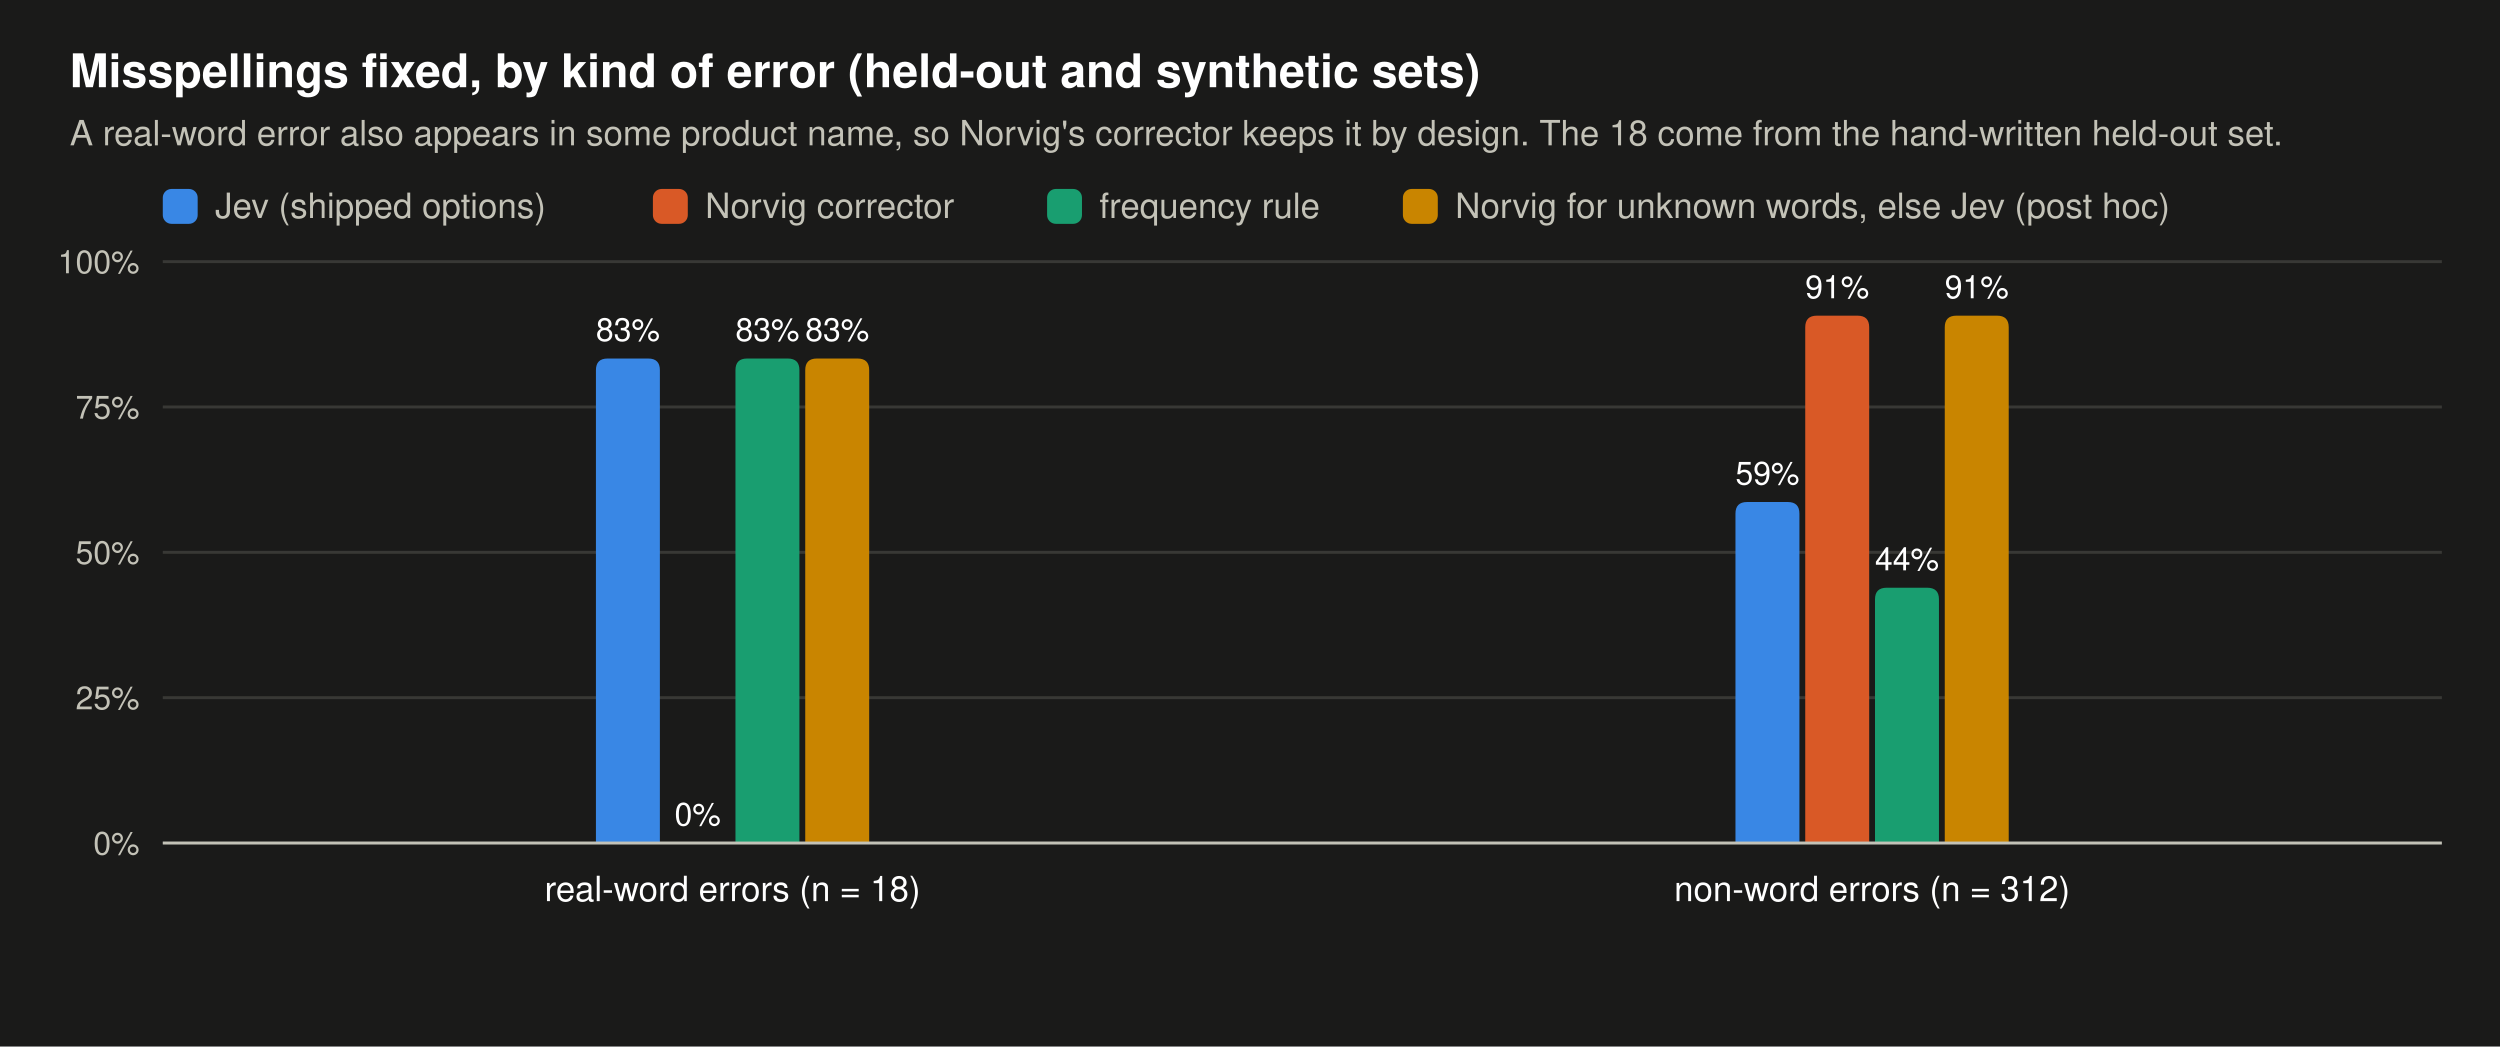
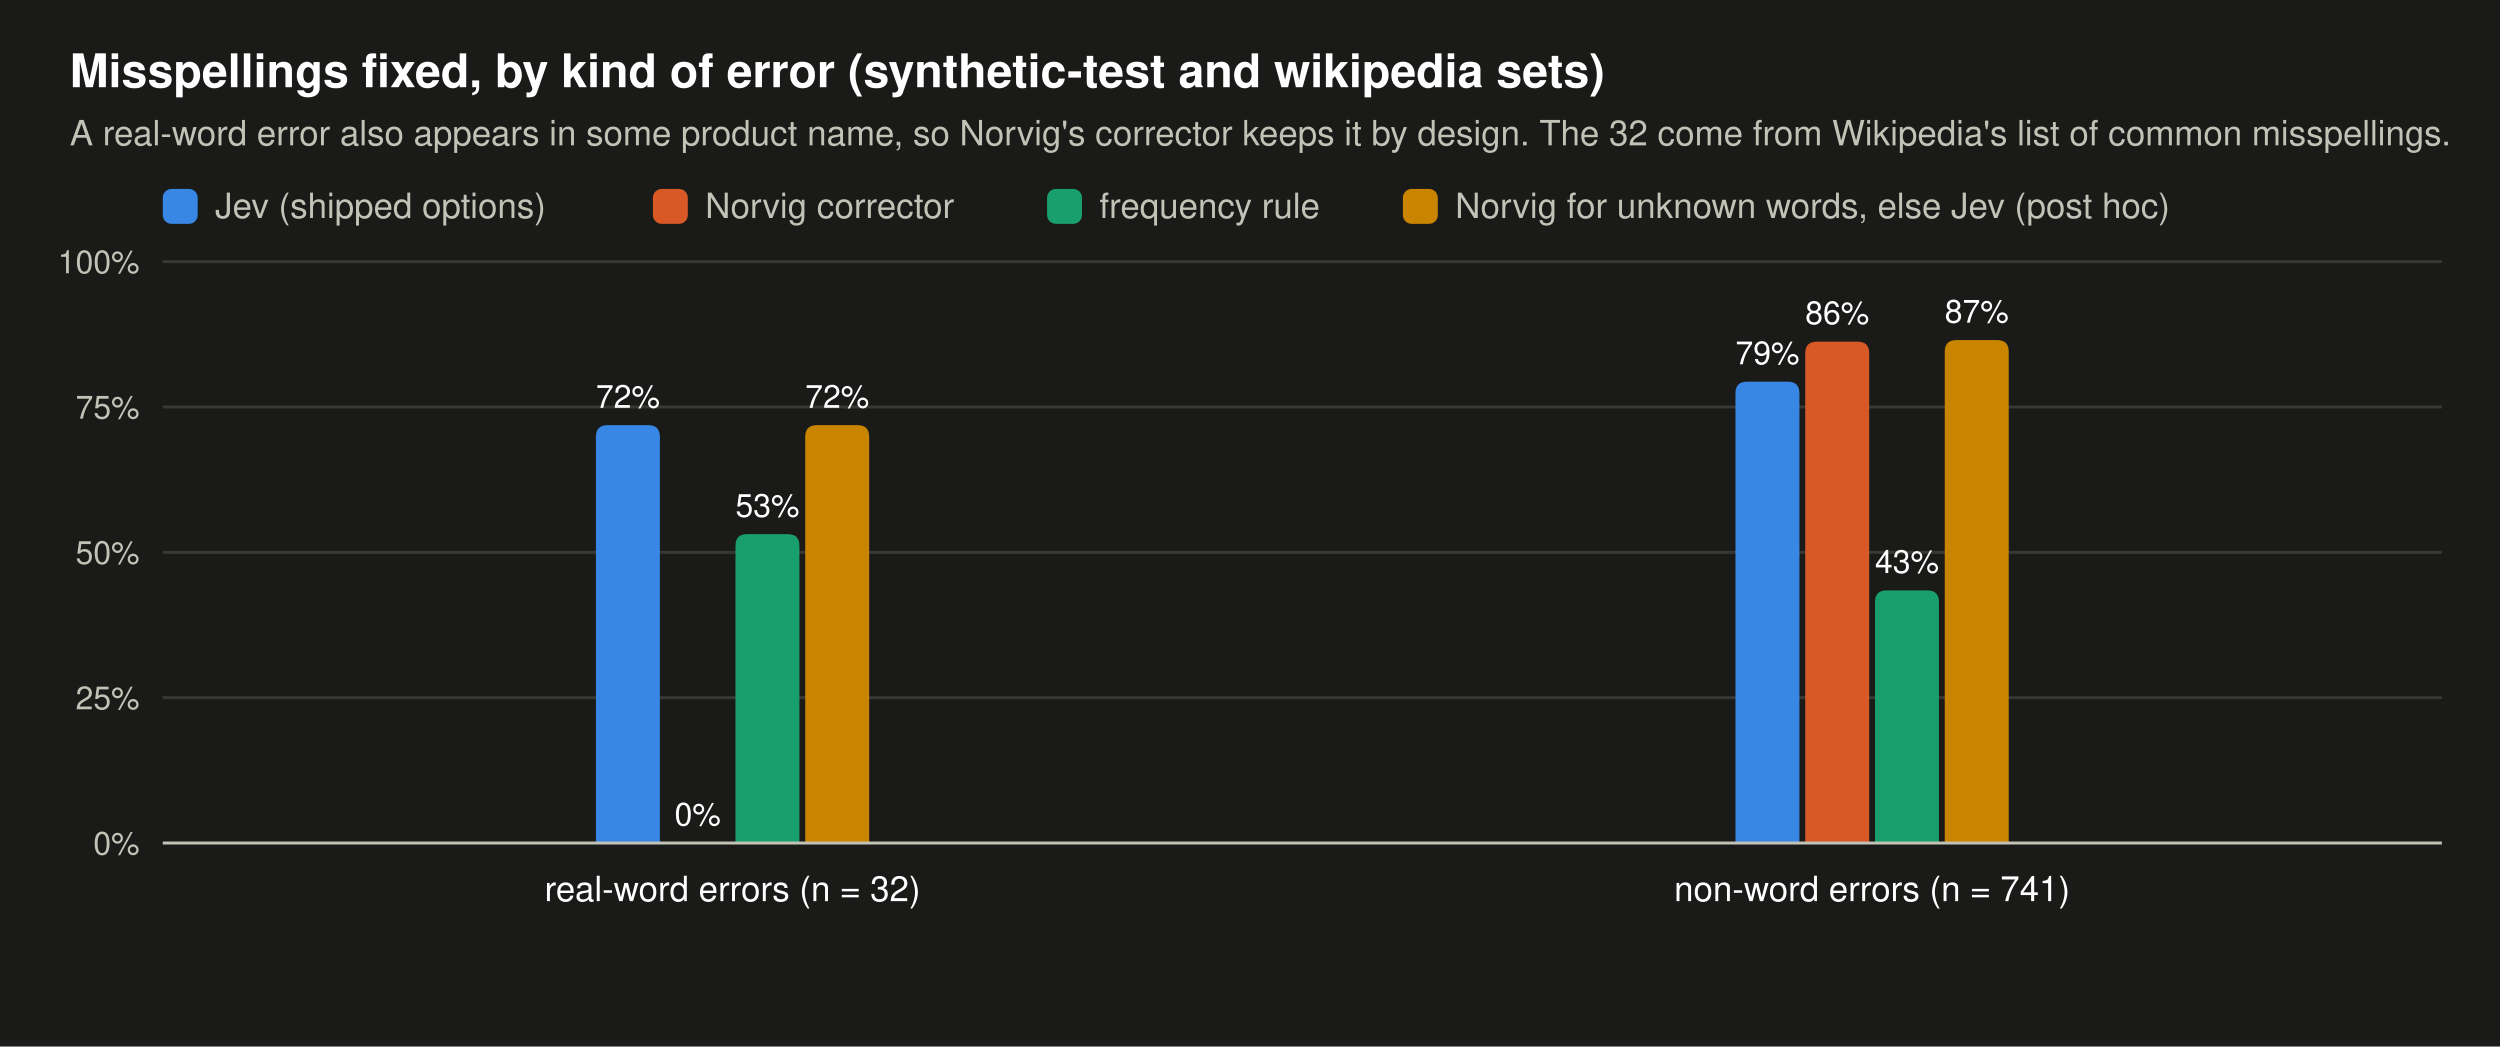
<svg xmlns="http://www.w3.org/2000/svg" width="860" height="360" viewBox="0 0 860 360" role="img" font-family="-apple-system, 'Segoe UI', Helvetica, Arial, sans-serif">
  <rect width="860" height="360" fill="#1a1a19" />
-   <text x="24.0" y="30.0" font-size="16" fill="#ffffff" font-weight="600">Misspellings fixed, by kind of error (held-out and synthetic sets)</text>
-   <text x="24.0" y="50.0" font-size="12" fill="#c3c2b7">A real-word error also appears in some product name, so Norvig's corrector keeps it by design. The 18 come from the hand-written held-out set.</text>
+   <text x="24.0" y="30.0" font-size="16" fill="#ffffff" font-weight="600">Misspellings fixed, by kind of error (synthetic-test and wikipedia sets)</text>
+   <text x="24.0" y="50.0" font-size="12" fill="#c3c2b7">A real-word error also appears in some product name, so Norvig's corrector keeps it by design. The 32 come from Wikipedia's list of common misspellings.</text>
  <rect x="56" y="65" width="12" height="12" rx="3" fill="#3987e5" />
  <text x="74.0" y="75.0" font-size="12" fill="#c3c2b7">Jev (shipped options)</text>
  <rect x="224.6" y="65" width="12" height="12" rx="3" fill="#d95926" />
  <text x="242.6" y="75.0" font-size="12" fill="#c3c2b7">Norvig corrector</text>
  <rect x="360.2" y="65" width="12" height="12" rx="3" fill="#199e70" />
  <text x="378.2" y="75.0" font-size="12" fill="#c3c2b7">frequency rule</text>
  <rect x="482.6" y="65" width="12" height="12" rx="3" fill="#c98500" />
  <text x="500.6" y="75.0" font-size="12" fill="#c3c2b7">Norvig for unknown words, else Jev (post hoc)</text>
  <line x1="56.0" y1="290.0" x2="840.0" y2="290.0" stroke="#383835" stroke-width="1" />
  <text x="48.0" y="294.0" font-size="11" fill="#c3c2b7" text-anchor="end">0%</text>
  <line x1="56.0" y1="240.0" x2="840.0" y2="240.0" stroke="#383835" stroke-width="1" />
  <text x="48.0" y="244.0" font-size="11" fill="#c3c2b7" text-anchor="end">25%</text>
  <line x1="56.0" y1="190.0" x2="840.0" y2="190.0" stroke="#383835" stroke-width="1" />
  <text x="48.0" y="194.0" font-size="11" fill="#c3c2b7" text-anchor="end">50%</text>
  <line x1="56.0" y1="140.0" x2="840.0" y2="140.0" stroke="#383835" stroke-width="1" />
  <text x="48.0" y="144.0" font-size="11" fill="#c3c2b7" text-anchor="end">75%</text>
  <line x1="56.0" y1="90.0" x2="840.0" y2="90.0" stroke="#383835" stroke-width="1" />
  <text x="48.0" y="94.0" font-size="11" fill="#c3c2b7" text-anchor="end">100%</text>
-   <path d="M205,290V127.333Q205,123.333 209,123.333H223Q227,123.333 227,127.333V290Z" fill="#3987e5" />
-   <text x="216.0" y="117.3" font-size="11" fill="#ffffff" text-anchor="middle">83%</text>
+   <path d="M205,290V150.25Q205,146.25 209,146.25H223Q227,146.25 227,150.25V290Z" fill="#3987e5" />
+   <text x="216.0" y="140.3" font-size="11" fill="#ffffff" text-anchor="middle">72%</text>
  <text x="240.0" y="284.0" font-size="11" fill="#ffffff" text-anchor="middle">0%</text>
-   <path d="M253,290V127.333Q253,123.333 257,123.333H271Q275,123.333 275,127.333V290Z" fill="#199e70" />
-   <text x="264.0" y="117.3" font-size="11" fill="#ffffff" text-anchor="middle">83%</text>
-   <path d="M277,290V127.333Q277,123.333 281,123.333H295Q299,123.333 299,127.333V290Z" fill="#c98500" />
-   <text x="288.0" y="117.3" font-size="11" fill="#ffffff" text-anchor="middle">83%</text>
-   <text x="252.0" y="310.0" font-size="12" fill="#ffffff" text-anchor="middle">real-word errors (n = 18)</text>
-   <path d="M597,290V176.692Q597,172.692 601,172.692H615Q619,172.692 619,176.692V290Z" fill="#3987e5" />
-   <text x="608.0" y="166.7" font-size="11" fill="#ffffff" text-anchor="middle">59%</text>
-   <path d="M621,290V112.59Q621,108.59 625,108.59H639Q643,108.59 643,112.59V290Z" fill="#d95926" />
-   <text x="632.0" y="102.6" font-size="11" fill="#ffffff" text-anchor="middle">91%</text>
-   <path d="M645,290V206.179Q645,202.179 649,202.179H663Q667,202.179 667,206.179V290Z" fill="#199e70" />
-   <text x="656.0" y="196.2" font-size="11" fill="#ffffff" text-anchor="middle">44%</text>
-   <path d="M669,290V112.59Q669,108.59 673,108.59H687Q691,108.59 691,112.59V290Z" fill="#c98500" />
-   <text x="680.0" y="102.6" font-size="11" fill="#ffffff" text-anchor="middle">91%</text>
-   <text x="644.0" y="310.0" font-size="12" fill="#ffffff" text-anchor="middle">non-word errors (n = 312)</text>
+   <path d="M253,290V187.75Q253,183.75 257,183.75H271Q275,183.75 275,187.75V290Z" fill="#199e70" />
+   <text x="264.0" y="177.8" font-size="11" fill="#ffffff" text-anchor="middle">53%</text>
+   <path d="M277,290V150.25Q277,146.25 281,146.25H295Q299,146.25 299,150.25V290Z" fill="#c98500" />
+   <text x="288.0" y="140.3" font-size="11" fill="#ffffff" text-anchor="middle">72%</text>
+   <text x="252.0" y="310.0" font-size="12" fill="#ffffff" text-anchor="middle">real-word errors (n = 32)</text>
+   <path d="M597,290V135.296Q597,131.296 601,131.296H615Q619,131.296 619,135.296V290Z" fill="#3987e5" />
+   <text x="608.0" y="125.3" font-size="11" fill="#ffffff" text-anchor="middle">79%</text>
+   <path d="M621,290V121.53Q621,117.53 625,117.53H639Q643,117.53 643,121.53V290Z" fill="#d95926" />
+   <text x="632.0" y="111.5" font-size="11" fill="#ffffff" text-anchor="middle">86%</text>
+   <path d="M645,290V207.09Q645,203.09 649,203.09H663Q667,203.09 667,207.09V290Z" fill="#199e70" />
+   <text x="656.0" y="197.1" font-size="11" fill="#ffffff" text-anchor="middle">43%</text>
+   <path d="M669,290V120.991Q669,116.991 673,116.991H687Q691,116.991 691,120.991V290Z" fill="#c98500" />
+   <text x="680.0" y="111.0" font-size="11" fill="#ffffff" text-anchor="middle">87%</text>
+   <text x="644.0" y="310.0" font-size="12" fill="#ffffff" text-anchor="middle">non-word errors (n = 741)</text>
  <line x1="56.0" y1="290.0" x2="840.0" y2="290.0" stroke="#c3c2b7" stroke-width="1" />
</svg>
